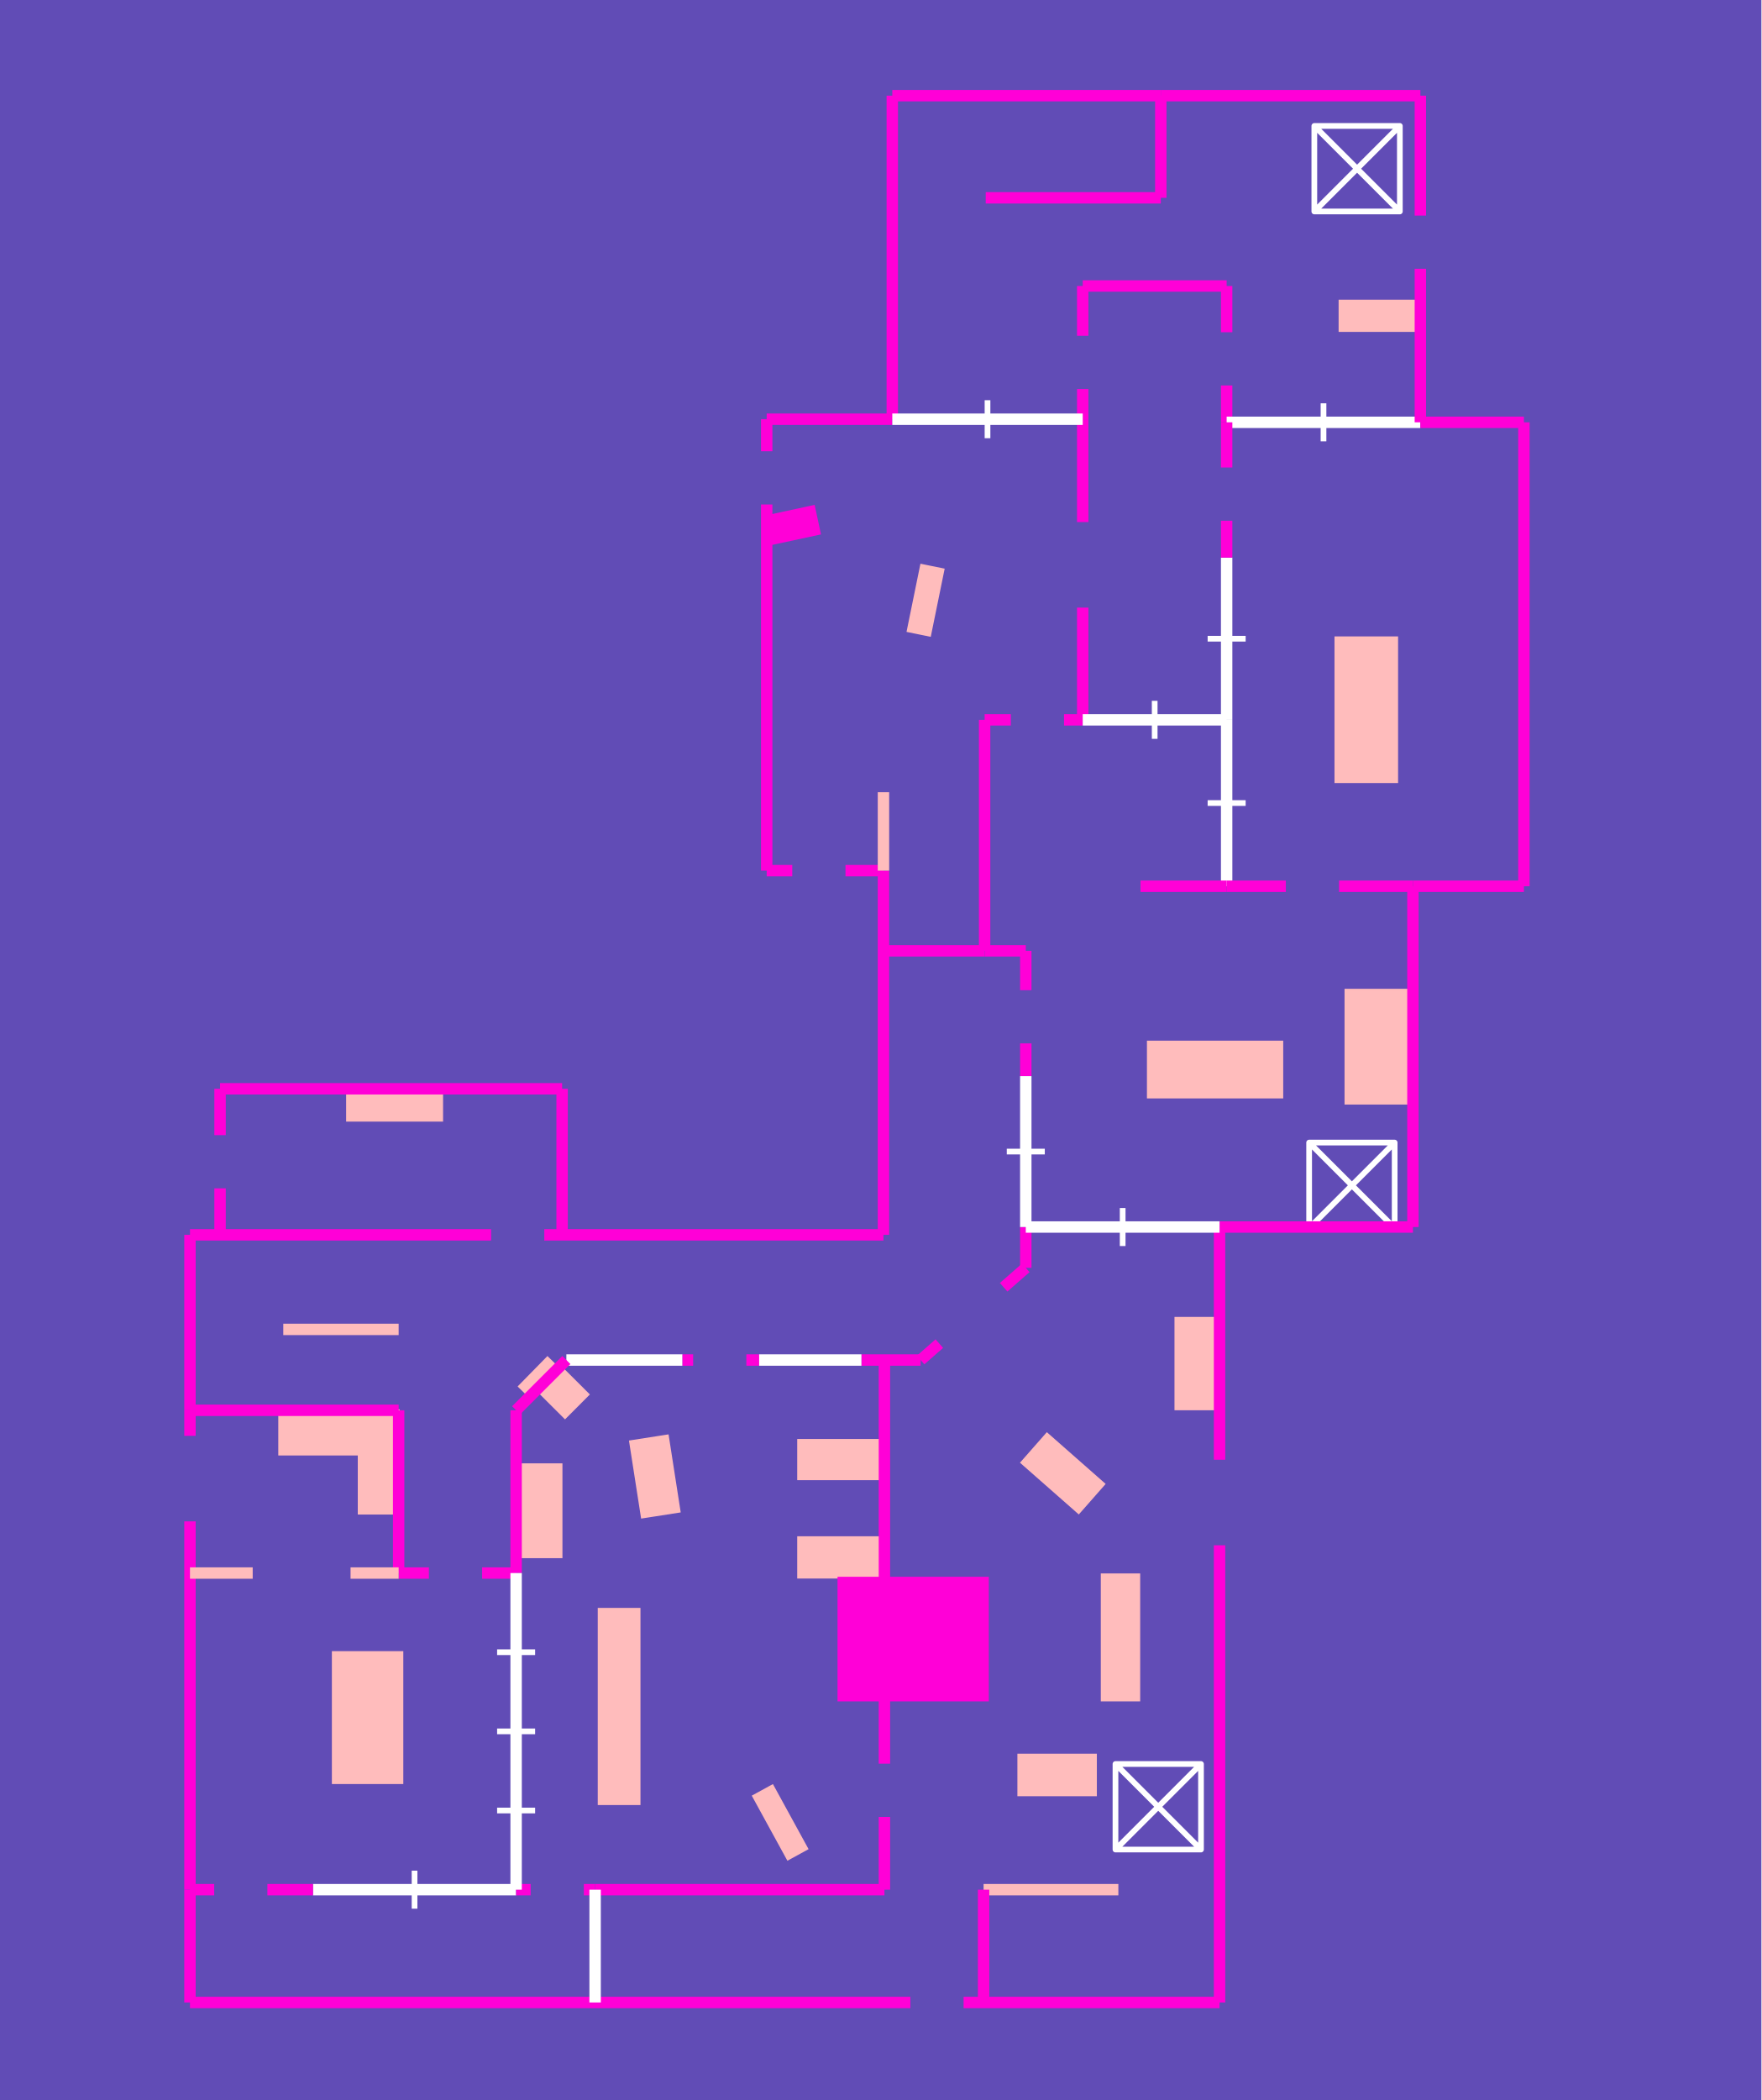
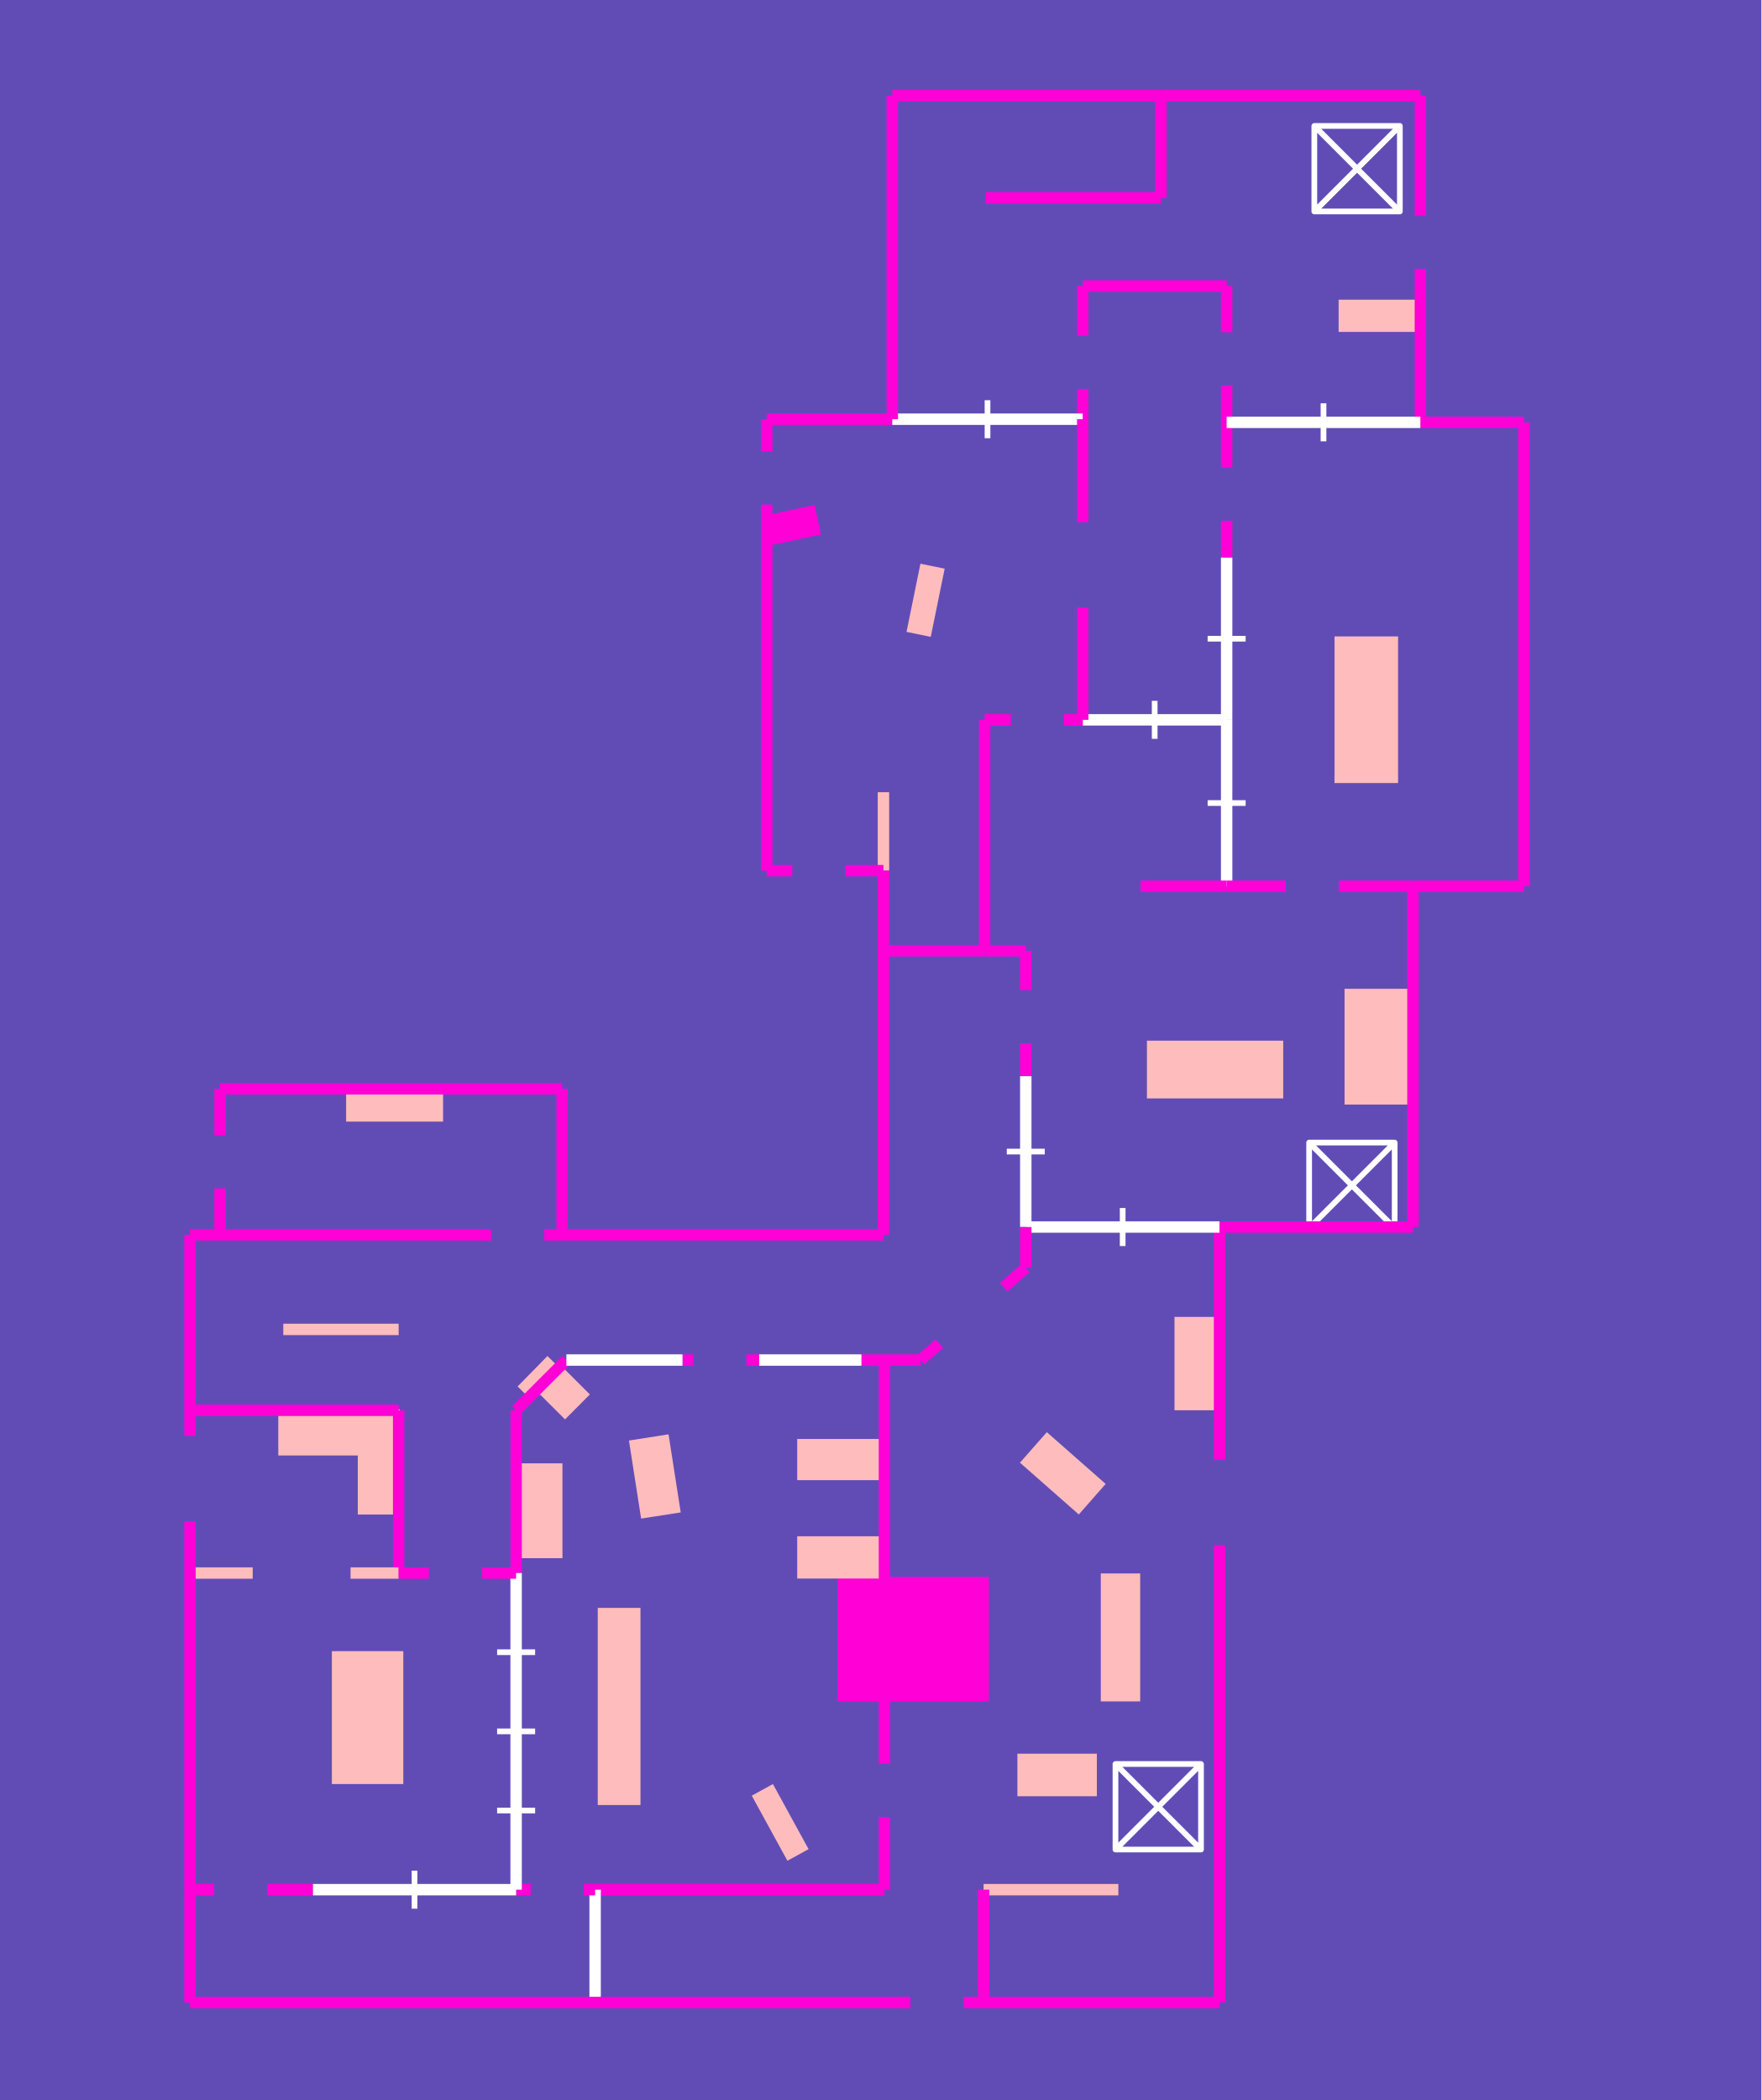
<svg xmlns="http://www.w3.org/2000/svg" viewBox="-335 -450 755 900">
  <rect fill="#614CB6" height="900" width="755" x="-335" y="-450" />
+   <path d="M-215.338,-173.402 L-164.12,-173.402 L-164.12,-154.414 L-215.338,-154.414 z" fill="#FFBCBC" stroke="#FFBCBC" stroke-width="0.75" transform="scale(1, -1)" />
+   <path d="M-48.735,-165.156 L-43.637,-197.865 L-59.873,-200.396 L-64.971,-167.687 z" fill="#FFBCBC" stroke="#FFBCBC" stroke-width="0.75" transform="scale(1, -1)" />
+   <path d="M-78.399,-323.216 L-60.839,-323.216 L-60.839,-239.476 L-78.399,-239.476 z" fill="#FFBCBC" stroke="#FFBCBC" stroke-width="0.75" transform="scale(1, -1)" />
+   <path d="M113.76,-164.312 L138.414,-186.004 L127.395,-198.528 L102.741,-176.836 z" fill="#FFBCBC" stroke="#FFBCBC" stroke-width="0.75" transform="scale(1, -1)" />
  <path d="M-145.454,-16.622 L-186.256,-16.622 L-186.256,-30.314 L-145.454,-30.314 z" fill="#FFBCBC" stroke="#FFBCBC" stroke-width="0.75" transform="scale(1, -1)" />
-   <path d="M-78.399,-323.216 L-60.839,-323.216 L-60.839,-239.476 L-78.399,-239.476 z" fill="#FFBCBC" stroke="#FFBCBC" stroke-width="0.75" transform="scale(1, -1)" />
+   <path d="M-82.677,-147.626 L-92.803,-157.78 L-104.984,-145.631 L-94.858,-135.477 z" fill="#FFBCBC" stroke="#FFBCBC" stroke-width="0.75" transform="scale(1, -1)" />
+   <path d="M239.173,321.188 L273.839,321.188 L273.839,308.13 L239.173,308.13 z" fill="#FFBCBC" stroke="#FFBCBC" stroke-width="0.75" transform="scale(1, -1)" />
+   <path d="M263.912,176.877 L237.405,176.877 L237.405,114.785 L263.912,114.785 z" fill="#FFBCBC" stroke="#FFBCBC" stroke-width="0.75" transform="scale(1, -1)" />
+   <path d="M214.677,-20.38 L157.012,-20.38 L157.012,3.623 L214.677,3.623 z" fill="#FFBCBC" stroke="#FFBCBC" stroke-width="0.75" transform="scale(1, -1)" />
+   <path d="M-181.26,-198.71 L-164.12,-198.71 L-164.12,-154.414 L-181.26,-154.414 z" fill="#FFBCBC" stroke="#FFBCBC" stroke-width="0.75" transform="scale(1, -1)" />
+   <path d="M-108.027,-148.673 L-112.594,-144.195 L-100.329,-131.685 L-95.761,-136.163 z" fill="#FFBCBC" stroke="#FFBCBC" stroke-width="0.75" transform="scale(1, -1)" />
+   <path d="M-113.767,-217.409 L-94.281,-217.409 L-94.281,-177.523 L-113.767,-177.523 z" fill="#FFBCBC" stroke="#FFBCBC" stroke-width="0.75" transform="scale(1, -1)" />
+   <path d="M24.381,-226.138 L88.481,-226.138 L88.481,-278.792 L24.381,-278.792 z" fill="#FF00D7" stroke="#FF00D7" stroke-width="0.75" transform="scale(1, -1)" />
+   <path d="M59.839,207.968 L69.493,205.996 L63.674,177.512 L54.02,179.484 z" fill="#FFBCBC" stroke="#FFBCBC" stroke-width="0.75" transform="scale(1, -1)" />
+   <path d="M270.654,25.852 L241.715,25.852 L241.715,-23.004 L270.654,-23.004 z" fill="#FFBCBC" stroke="#FFBCBC" stroke-width="0.75" transform="scale(1, -1)" />
+   <path d="M187.761,-114.77 L168.814,-114.77 L168.814,-154.023 L187.761,-154.023 z" fill="#FFBCBC" stroke="#FFBCBC" stroke-width="0.75" transform="scale(1, -1)" />
  <path d="M153.363,-224.705 L137.23,-224.705 L137.23,-278.792 L153.363,-278.792 z" fill="#FFBCBC" stroke="#FFBCBC" stroke-width="0.75" transform="scale(1, -1)" />
+   <path d="M-3.834,-315.107 L11.086,-342.349 L2.671,-346.958 L-12.25,-319.716 z" fill="#FFBCBC" stroke="#FFBCBC" stroke-width="0.75" transform="scale(1, -1)" />
+   <path d="M16.474,221.258 L-3.791,216.892 L-6.358,228.805 L13.907,233.172 z" fill="#FF00D7" stroke="#FF00D7" stroke-width="0.75" transform="scale(1, -1)" />
  <path d="M-192.366,-258.016 L-162.501,-258.016 L-162.501,-314.212 L-192.366,-314.212 z" fill="#FFBCBC" stroke="#FFBCBC" stroke-width="0.75" transform="scale(1, -1)" />
+   <path d="M134.791,-319.435 L101.48,-319.435 L101.48,-301.958 L134.791,-301.958 z" fill="#FFBCBC" stroke="#FFBCBC" stroke-width="0.75" transform="scale(1, -1)" />
+   <path d="M7.101,-208.779 L44.11,-208.779 L44.11,-226.138 L7.101,-226.138 z" fill="#FFBCBC" stroke="#FFBCBC" stroke-width="0.75" transform="scale(1, -1)" />
  <path d="M7.101,-167.076 L44.11,-167.076 L44.11,-183.982 L7.101,-183.982 z" fill="#FFBCBC" stroke="#FFBCBC" stroke-width="0.75" transform="scale(1, -1)" />
-   <path d="M134.791,-319.435 L101.48,-319.435 L101.48,-301.958 L134.791,-301.958 z" fill="#FFBCBC" stroke="#FFBCBC" stroke-width="0.75" transform="scale(1, -1)" />
-   <path d="M59.839,207.968 L69.493,205.996 L63.674,177.512 L54.02,179.484 z" fill="#FFBCBC" stroke="#FFBCBC" stroke-width="0.75" transform="scale(1, -1)" />
-   <path d="M263.912,176.877 L237.405,176.877 L237.405,114.785 L263.912,114.785 z" fill="#FFBCBC" stroke="#FFBCBC" stroke-width="0.75" transform="scale(1, -1)" />
-   <path d="M16.474,221.258 L-3.791,216.892 L-6.358,228.805 L13.907,233.172 z" fill="#FF00D7" stroke="#FF00D7" stroke-width="0.75" transform="scale(1, -1)" />
-   <path d="M-3.834,-315.107 L11.086,-342.349 L2.671,-346.958 L-12.25,-319.716 z" fill="#FFBCBC" stroke="#FFBCBC" stroke-width="0.75" transform="scale(1, -1)" />
-   <path d="M187.761,-114.77 L168.814,-114.77 L168.814,-154.023 L187.761,-154.023 z" fill="#FFBCBC" stroke="#FFBCBC" stroke-width="0.75" transform="scale(1, -1)" />
-   <path d="M-113.767,-217.409 L-94.281,-217.409 L-94.281,-177.523 L-113.767,-177.523 z" fill="#FFBCBC" stroke="#FFBCBC" stroke-width="0.75" transform="scale(1, -1)" />
-   <path d="M-82.677,-147.626 L-92.803,-157.78 L-104.984,-145.631 L-94.858,-135.477 z" fill="#FFBCBC" stroke="#FFBCBC" stroke-width="0.75" transform="scale(1, -1)" />
-   <path d="M214.677,-20.38 L157.012,-20.38 L157.012,3.623 L214.677,3.623 z" fill="#FFBCBC" stroke="#FFBCBC" stroke-width="0.75" transform="scale(1, -1)" />
-   <path d="M7.101,-208.779 L44.11,-208.779 L44.11,-226.138 L7.101,-226.138 z" fill="#FFBCBC" stroke="#FFBCBC" stroke-width="0.75" transform="scale(1, -1)" />
-   <path d="M-108.027,-148.673 L-112.594,-144.195 L-100.329,-131.685 L-95.761,-136.163 z" fill="#FFBCBC" stroke="#FFBCBC" stroke-width="0.75" transform="scale(1, -1)" />
-   <path d="M-215.338,-173.402 L-164.12,-173.402 L-164.12,-154.414 L-215.338,-154.414 z" fill="#FFBCBC" stroke="#FFBCBC" stroke-width="0.75" transform="scale(1, -1)" />
-   <path d="M-181.26,-198.71 L-164.12,-198.71 L-164.12,-154.414 L-181.26,-154.414 z" fill="#FFBCBC" stroke="#FFBCBC" stroke-width="0.75" transform="scale(1, -1)" />
-   <path d="M113.76,-164.312 L138.414,-186.004 L127.395,-198.528 L102.741,-176.836 z" fill="#FFBCBC" stroke="#FFBCBC" stroke-width="0.75" transform="scale(1, -1)" />
-   <path d="M239.173,321.188 L273.839,321.188 L273.839,308.13 L239.173,308.13 z" fill="#FFBCBC" stroke="#FFBCBC" stroke-width="0.75" transform="scale(1, -1)" />
-   <path d="M270.654,25.852 L241.715,25.852 L241.715,-23.004 L270.654,-23.004 z" fill="#FFBCBC" stroke="#FFBCBC" stroke-width="0.75" transform="scale(1, -1)" />
-   <path d="M-48.735,-165.156 L-43.637,-197.865 L-59.873,-200.396 L-64.971,-167.687 z" fill="#FFBCBC" stroke="#FFBCBC" stroke-width="0.75" transform="scale(1, -1)" />
-   <path d="M24.381,-226.138 L88.481,-226.138 L88.481,-278.792 L24.381,-278.792 z" fill="#FF00D7" stroke="#FF00D7" stroke-width="0.75" transform="scale(1, -1)" />
-   <path d="M228.385,359.372 L265.044,396.032 L228.385,396.032 L265.044,359.372 L228.385,359.372 L228.385,396.032 L265.044,396.032 L265.044,359.372 z" fill="none" stroke="#FFFFFF" stroke-linejoin="round" stroke-width="2.444" transform="scale(1, -1)" />
  <path d="M226.161,-76.337 L262.821,-39.677 L226.161,-39.677 L262.821,-76.337 L226.161,-76.337 L226.161,-39.677 L262.821,-39.677 L262.821,-76.337 z" fill="none" stroke="#FFFFFF" stroke-linejoin="round" stroke-width="2.444" transform="scale(1, -1)" />
  <path d="M143.147,-342.658 L179.807,-305.998 L143.147,-305.998 L179.807,-342.658 L143.147,-342.658 L143.147,-305.998 L179.807,-305.998 L179.807,-342.658 z" fill="none" stroke="#FFFFFF" stroke-linejoin="round" stroke-width="2.444" transform="scale(1, -1)" />
-   <path d="M273.839,409 L162.574,409 z" fill="none" stroke="#FF00D7" stroke-width="4.888" transform="scale(1, -1)" />
-   <path d="M-200.839,-359.859 L-113.767,-359.859 z" fill="none" stroke="#FFFFFF" stroke-width="4.888" transform="scale(1, -1)" />
-   <path d="M-157.303,-368.005 L-157.303,-351.712 z" fill="none" stroke="#FFFFFF" stroke-width="2.444" transform="scale(1, -1)" />
+   <path d="M228.385,359.372 L265.044,396.032 L228.385,396.032 L265.044,359.372 L228.385,359.372 L228.385,396.032 L265.044,396.032 L265.044,359.372 z" fill="none" stroke="#FFFFFF" stroke-linejoin="round" stroke-width="2.444" transform="scale(1, -1)" />
+   <path d="M-164.12,-119.742 L-213.57,-119.742 z" fill="none" stroke="#FFBCBC" stroke-width="4.888" transform="scale(1, -1)" />
+   <path d="M44.11,-359.859 L-79.903,-359.859 z" fill="none" stroke="#FF00D7" stroke-width="4.888" transform="scale(1, -1)" />
+   <path d="M47.482,270.339 L-6.358,270.339 z" fill="none" stroke="#FF00D7" stroke-width="4.888" transform="scale(1, -1)" />
+   <path d="M270.654,70.174 L318.221,70.174 z" fill="none" stroke="#FF00D7" stroke-width="4.888" transform="scale(1, -1)" />
  <path d="M187.761,-408.211 L187.761,-212.263 z" fill="none" stroke="#FF00D7" stroke-width="4.888" transform="scale(1, -1)" />
  <path d="M187.761,-175.604 L187.761,-75.867 z" fill="none" stroke="#FF00D7" stroke-width="4.888" transform="scale(1, -1)" />
+   <path d="M104.703,-75.867 L187.761,-75.867 z" fill="none" stroke="#FFFFFF" stroke-width="4.888" transform="scale(1, -1)" />
+   <path d="M146.232,-84.014 L146.232,-67.721 z" fill="none" stroke="#FFFFFF" stroke-width="2.444" transform="scale(1, -1)" />
+   <path d="M-94.047,-16.623 L-240.674,-16.623 z" fill="none" stroke="#FF00D7" stroke-width="4.888" transform="scale(1, -1)" />
+   <path d="M190.8,269.006 L190.8,249.644 z" fill="none" stroke="#FF00D7" stroke-width="4.888" transform="scale(1, -1)" />
+   <path d="M190.8,226.834 L190.8,211.027 z" fill="none" stroke="#FF00D7" stroke-width="4.888" transform="scale(1, -1)" />
+   <path d="M87.058,141.501 L87.058,42.501 z" fill="none" stroke="#FF00D7" stroke-width="4.888" transform="scale(1, -1)" />
+   <path d="M190.8,70.174 L190.8,141.501 z" fill="none" stroke="#FFFFFF" stroke-width="4.888" transform="scale(1, -1)" />
+   <path d="M198.946,105.838 L182.653,105.838 z" fill="none" stroke="#FFFFFF" stroke-width="2.444" transform="scale(1, -1)" />
+   <path d="M318.221,269.006 L273.839,269.006 z" fill="none" stroke="#FF00D7" stroke-width="4.888" transform="scale(1, -1)" />
+   <path d="M-200.839,-359.859 L-220.379,-359.859 z" fill="none" stroke="#FF00D7" stroke-width="4.888" transform="scale(1, -1)" />
+   <path d="M-243.189,-359.859 L-253.567,-359.859 z" fill="none" stroke="#FF00D7" stroke-width="4.888" transform="scale(1, -1)" />
+   <path d="M273.839,269.006 L273.839,334.807 z" fill="none" stroke="#FF00D7" stroke-width="4.888" transform="scale(1, -1)" />
+   <path d="M273.839,357.617 L273.839,409 z" fill="none" stroke="#FF00D7" stroke-width="4.888" transform="scale(1, -1)" />
+   <path d="M-253.567,-224.165 L-226.681,-224.165 z" fill="none" stroke="#FFBCBC" stroke-width="4.888" transform="scale(1, -1)" />
+   <path d="M104.703,-11.194 L104.703,-75.867 z" fill="none" stroke="#FFFFFF" stroke-width="4.888" transform="scale(1, -1)" />
+   <path d="M96.556,-43.531 L112.849,-43.531 z" fill="none" stroke="#FFFFFF" stroke-width="2.444" transform="scale(1, -1)" />
+   <path d="M-9.587,-132.871 L-15.076,-132.871 z" fill="none" stroke="#FF00D7" stroke-width="4.888" transform="scale(1, -1)" />
+   <path d="M-37.887,-132.871 L-42.444,-132.871 z" fill="none" stroke="#FF00D7" stroke-width="4.888" transform="scale(1, -1)" />
+   <path d="M43.695,42.501 L87.058,42.501 z" fill="none" stroke="#FF00D7" stroke-width="4.888" transform="scale(1, -1)" />
+   <path d="M-253.567,-79.217 L-253.567,-154.414 z" fill="none" stroke="#FF00D7" stroke-width="4.888" transform="scale(1, -1)" />
+   <path d="M-79.903,-359.859 L-79.903,-408.211 z" fill="none" stroke="#FFFFFF" stroke-width="4.888" transform="scale(1, -1)" />
+   <path d="M-92.225,-132.871 L-113.767,-154.414 z" fill="none" stroke="#FF00D7" stroke-width="4.888" transform="scale(1, -1)" />
+   <path d="M-79.903,-359.859 L-84.732,-359.859 z" fill="none" stroke="#FF00D7" stroke-width="4.888" transform="scale(1, -1)" />
+   <path d="M-107.543,-359.859 L-113.767,-359.859 z" fill="none" stroke="#FF00D7" stroke-width="4.888" transform="scale(1, -1)" />
+   <path d="M129.109,327.428 L129.109,306.099 z" fill="none" stroke="#FF00D7" stroke-width="4.888" transform="scale(1, -1)" />
+   <path d="M129.109,283.289 L129.109,270.339 z" fill="none" stroke="#FF00D7" stroke-width="4.888" transform="scale(1, -1)" />
  <path d="M87.058,42.501 L104.703,42.501 z" fill="none" stroke="#FF00D7" stroke-width="4.888" transform="scale(1, -1)" />
+   <path d="M190.8,141.501 L190.8,211.027 z" fill="none" stroke="#FFFFFF" stroke-width="4.888" transform="scale(1, -1)" />
+   <path d="M198.946,176.264 L182.653,176.264 z" fill="none" stroke="#FFFFFF" stroke-width="2.444" transform="scale(1, -1)" />
+   <path d="M-113.767,-154.414 L-113.767,-224.165 z" fill="none" stroke="#FF00D7" stroke-width="4.888" transform="scale(1, -1)" />
  <path d="M43.695,-79.217 L-101.686,-79.217 z" fill="none" stroke="#FF00D7" stroke-width="4.888" transform="scale(1, -1)" />
  <path d="M-124.496,-79.217 L-253.567,-79.217 z" fill="none" stroke="#FF00D7" stroke-width="4.888" transform="scale(1, -1)" />
-   <path d="M-253.567,-79.217 L-253.567,-154.414 z" fill="none" stroke="#FF00D7" stroke-width="4.888" transform="scale(1, -1)" />
+   <path d="M162.574,365.223 L162.574,409 z" fill="none" stroke="#FF00D7" stroke-width="4.888" transform="scale(1, -1)" />
+   <path d="M144.384,-359.859 L86.614,-359.859 z" fill="none" stroke="#FFBCBC" stroke-width="4.888" transform="scale(1, -1)" />
  <path d="M104.703,-11.194 L104.703,2.828 z" fill="none" stroke="#FF00D7" stroke-width="4.888" transform="scale(1, -1)" />
  <path d="M104.703,25.638 L104.703,42.501 z" fill="none" stroke="#FF00D7" stroke-width="4.888" transform="scale(1, -1)" />
-   <path d="M47.482,270.339 L-6.358,270.339 z" fill="none" stroke="#FF00D7" stroke-width="4.888" transform="scale(1, -1)" />
-   <path d="M129.109,141.501 L129.109,189.597 z" fill="none" stroke="#FF00D7" stroke-width="4.888" transform="scale(1, -1)" />
-   <path d="M129.109,226.256 L129.109,270.339 z" fill="none" stroke="#FF00D7" stroke-width="4.888" transform="scale(1, -1)" />
-   <path d="M144.384,-359.859 L86.614,-359.859 z" fill="none" stroke="#FFBCBC" stroke-width="4.888" transform="scale(1, -1)" />
-   <path d="M-113.767,-224.165 L-128.345,-224.165 z" fill="none" stroke="#FF00D7" stroke-width="4.888" transform="scale(1, -1)" />
-   <path d="M-151.155,-224.165 L-164.12,-224.165 z" fill="none" stroke="#FF00D7" stroke-width="4.888" transform="scale(1, -1)" />
-   <path d="M43.695,42.501 L87.058,42.501 z" fill="none" stroke="#FF00D7" stroke-width="4.888" transform="scale(1, -1)" />
-   <path d="M-92.225,-132.871 L-42.444,-132.871 z" fill="none" stroke="#FFFFFF" stroke-width="4.888" transform="scale(1, -1)" />
-   <path d="M87.058,141.501 L87.058,42.501 z" fill="none" stroke="#FF00D7" stroke-width="4.888" transform="scale(1, -1)" />
-   <path d="M190.8,141.501 L190.8,211.027 z" fill="none" stroke="#FFFFFF" stroke-width="4.888" transform="scale(1, -1)" />
-   <path d="M198.946,176.264 L182.653,176.264 z" fill="none" stroke="#FFFFFF" stroke-width="2.444" transform="scale(1, -1)" />
-   <path d="M-6.358,76.864 L4.607,76.864 z" fill="none" stroke="#FF00D7" stroke-width="4.888" transform="scale(1, -1)" />
-   <path d="M27.418,76.864 L43.695,76.864 z" fill="none" stroke="#FF00D7" stroke-width="4.888" transform="scale(1, -1)" />
-   <path d="M87.529,365.223 L162.574,365.223 z" fill="none" stroke="#FF00D7" stroke-width="4.888" transform="scale(1, -1)" />
-   <path d="M-94.047,-79.217 L-94.047,-16.623 z" fill="none" stroke="#FF00D7" stroke-width="4.888" transform="scale(1, -1)" />
+   <path d="M153.884,70.174 L190.8,70.174 z" fill="none" stroke="#FF00D7" stroke-width="4.888" transform="scale(1, -1)" />
+   <path d="M-6.358,270.339 L-6.358,256.605 z" fill="none" stroke="#FF00D7" stroke-width="4.888" transform="scale(1, -1)" />
+   <path d="M-6.358,233.795 L-6.358,76.864 z" fill="none" stroke="#FF00D7" stroke-width="4.888" transform="scale(1, -1)" />
+   <path d="M-253.567,-154.414 L-253.567,-165.358 z" fill="none" stroke="#FF00D7" stroke-width="4.888" transform="scale(1, -1)" />
+   <path d="M-253.567,-202.018 L-253.567,-359.859 z" fill="none" stroke="#FF00D7" stroke-width="4.888" transform="scale(1, -1)" />
+   <path d="M129.109,327.428 L190.8,327.428 z" fill="none" stroke="#FF00D7" stroke-width="4.888" transform="scale(1, -1)" />
  <path d="M-164.12,-154.414 L-253.567,-154.414 z" fill="none" stroke="#FF00D7" stroke-width="4.888" transform="scale(1, -1)" />
  <path d="M190.8,327.428 L190.8,307.61 z" fill="none" stroke="#FF00D7" stroke-width="4.888" transform="scale(1, -1)" />
  <path d="M190.8,284.8 L190.8,269.006 z" fill="none" stroke="#FF00D7" stroke-width="4.888" transform="scale(1, -1)" />
-   <path d="M270.654,70.174 L318.221,70.174 z" fill="none" stroke="#FF00D7" stroke-width="4.888" transform="scale(1, -1)" />
-   <path d="M44.11,-359.859 L44.11,-328.677 z" fill="none" stroke="#FF00D7" stroke-width="4.888" transform="scale(1, -1)" />
-   <path d="M44.11,-305.866 L44.11,-132.871 z" fill="none" stroke="#FF00D7" stroke-width="4.888" transform="scale(1, -1)" />
-   <path d="M59.62,-132.871 L67.644,-125.839 z" fill="none" stroke="#FF00D7" stroke-width="4.888" transform="scale(1, -1)" />
-   <path d="M95.214,-101.676 L104.703,-93.361 z" fill="none" stroke="#FF00D7" stroke-width="4.888" transform="scale(1, -1)" />
-   <path d="M270.654,-75.867 L270.654,70.174 z" fill="none" stroke="#FF00D7" stroke-width="4.888" transform="scale(1, -1)" />
-   <path d="M129.109,327.428 L129.109,306.099 z" fill="none" stroke="#FF00D7" stroke-width="4.888" transform="scale(1, -1)" />
-   <path d="M129.109,283.289 L129.109,270.339 z" fill="none" stroke="#FF00D7" stroke-width="4.888" transform="scale(1, -1)" />
-   <path d="M-79.903,-359.859 L-84.732,-359.859 z" fill="none" stroke="#FF00D7" stroke-width="4.888" transform="scale(1, -1)" />
-   <path d="M-107.543,-359.859 L-113.767,-359.859 z" fill="none" stroke="#FF00D7" stroke-width="4.888" transform="scale(1, -1)" />
-   <path d="M190.8,269.006 L273.839,269.006 z" fill="none" stroke="#FFFFFF" stroke-width="4.888" transform="scale(1, -1)" />
-   <path d="M232.32,260.86 L232.32,277.153 z" fill="none" stroke="#FFFFFF" stroke-width="2.444" transform="scale(1, -1)" />
-   <path d="M44.11,-359.859 L-79.903,-359.859 z" fill="none" stroke="#FF00D7" stroke-width="4.888" transform="scale(1, -1)" />
+   <path d="M104.703,-93.361 L104.703,-75.867 z" fill="none" stroke="#FF00D7" stroke-width="4.888" transform="scale(1, -1)" />
+   <path d="M-92.225,-132.871 L-42.444,-132.871 z" fill="none" stroke="#FFFFFF" stroke-width="4.888" transform="scale(1, -1)" />
+   <path d="M87.529,365.223 L162.574,365.223 z" fill="none" stroke="#FF00D7" stroke-width="4.888" transform="scale(1, -1)" />
  <path d="M318.221,70.174 L318.221,269.006 z" fill="none" stroke="#FF00D7" stroke-width="4.888" transform="scale(1, -1)" />
-   <path d="M-94.047,-16.623 L-240.674,-16.623 z" fill="none" stroke="#FF00D7" stroke-width="4.888" transform="scale(1, -1)" />
-   <path d="M190.8,269.006 L190.8,249.644 z" fill="none" stroke="#FF00D7" stroke-width="4.888" transform="scale(1, -1)" />
-   <path d="M190.8,226.834 L190.8,211.027 z" fill="none" stroke="#FF00D7" stroke-width="4.888" transform="scale(1, -1)" />
-   <path d="M43.695,-79.217 L43.695,76.864 z" fill="none" stroke="#FF00D7" stroke-width="4.888" transform="scale(1, -1)" />
-   <path d="M-9.587,-132.871 L-15.076,-132.871 z" fill="none" stroke="#FF00D7" stroke-width="4.888" transform="scale(1, -1)" />
-   <path d="M-37.887,-132.871 L-42.444,-132.871 z" fill="none" stroke="#FF00D7" stroke-width="4.888" transform="scale(1, -1)" />
-   <path d="M-200.839,-359.859 L-220.379,-359.859 z" fill="none" stroke="#FF00D7" stroke-width="4.888" transform="scale(1, -1)" />
-   <path d="M-243.189,-359.859 L-253.567,-359.859 z" fill="none" stroke="#FF00D7" stroke-width="4.888" transform="scale(1, -1)" />
-   <path d="M318.221,269.006 L273.839,269.006 z" fill="none" stroke="#FF00D7" stroke-width="4.888" transform="scale(1, -1)" />
-   <path d="M273.839,269.006 L273.839,334.807 z" fill="none" stroke="#FF00D7" stroke-width="4.888" transform="scale(1, -1)" />
-   <path d="M273.839,357.617 L273.839,409 z" fill="none" stroke="#FF00D7" stroke-width="4.888" transform="scale(1, -1)" />
-   <path d="M47.482,409 L47.482,270.339 z" fill="none" stroke="#FF00D7" stroke-width="4.888" transform="scale(1, -1)" />
+   <path d="M-164.12,-224.165 L-164.12,-154.414 z" fill="none" stroke="#FF00D7" stroke-width="4.888" transform="scale(1, -1)" />
+   <path d="M43.695,110.48 L43.695,76.864 z" fill="none" stroke="#FFBCBC" stroke-width="4.888" transform="scale(1, -1)" />
+   <path d="M86.614,-408.211 L86.614,-359.859 z" fill="none" stroke="#FF00D7" stroke-width="4.888" transform="scale(1, -1)" />
+   <path d="M162.574,409 L47.482,409 z" fill="none" stroke="#FF00D7" stroke-width="4.888" transform="scale(1, -1)" />
+   <path d="M190.8,141.501 L129.109,141.501 z" fill="none" stroke="#FFFFFF" stroke-width="4.888" transform="scale(1, -1)" />
+   <path d="M159.955,149.647 L159.955,133.354 z" fill="none" stroke="#FFFFFF" stroke-width="2.444" transform="scale(1, -1)" />
+   <path d="M-6.358,76.864 L4.607,76.864 z" fill="none" stroke="#FF00D7" stroke-width="4.888" transform="scale(1, -1)" />
+   <path d="M27.418,76.864 L43.695,76.864 z" fill="none" stroke="#FF00D7" stroke-width="4.888" transform="scale(1, -1)" />
+   <path d="M-184.737,-224.165 L-164.12,-224.165 z" fill="none" stroke="#FFBCBC" stroke-width="4.888" transform="scale(1, -1)" />
  <path d="M-253.567,-359.859 L-253.567,-408.211 z" fill="none" stroke="#FF00D7" stroke-width="4.888" transform="scale(1, -1)" />
-   <path d="M190.8,70.174 L190.8,141.501 z" fill="none" stroke="#FFFFFF" stroke-width="4.888" transform="scale(1, -1)" />
-   <path d="M198.946,105.838 L182.653,105.838 z" fill="none" stroke="#FFFFFF" stroke-width="2.444" transform="scale(1, -1)" />
-   <path d="M-113.767,-154.414 L-113.767,-224.165 z" fill="none" stroke="#FF00D7" stroke-width="4.888" transform="scale(1, -1)" />
-   <path d="M190.8,70.174 L216.17,70.174 z" fill="none" stroke="#FF00D7" stroke-width="4.888" transform="scale(1, -1)" />
-   <path d="M238.981,70.174 L270.654,70.174 z" fill="none" stroke="#FF00D7" stroke-width="4.888" transform="scale(1, -1)" />
-   <path d="M-164.12,-224.165 L-164.12,-154.414 z" fill="none" stroke="#FF00D7" stroke-width="4.888" transform="scale(1, -1)" />
-   <path d="M-92.225,-132.871 L-113.767,-154.414 z" fill="none" stroke="#FF00D7" stroke-width="4.888" transform="scale(1, -1)" />
-   <path d="M129.109,327.428 L190.8,327.428 z" fill="none" stroke="#FF00D7" stroke-width="4.888" transform="scale(1, -1)" />
+   <path d="M-94.047,-79.217 L-94.047,-16.623 z" fill="none" stroke="#FF00D7" stroke-width="4.888" transform="scale(1, -1)" />
  <path d="M59.62,-132.871 L34.251,-132.871 z" fill="none" stroke="#FF00D7" stroke-width="4.888" transform="scale(1, -1)" />
-   <path d="M87.058,141.501 L98.288,141.501 z" fill="none" stroke="#FF00D7" stroke-width="4.888" transform="scale(1, -1)" />
-   <path d="M121.098,141.501 L129.109,141.501 z" fill="none" stroke="#FF00D7" stroke-width="4.888" transform="scale(1, -1)" />
  <path d="M-113.767,-359.859 L-113.767,-224.165 z" fill="none" stroke="#FFFFFF" stroke-width="4.888" transform="scale(1, -1)" />
  <path d="M-105.621,-325.935 L-121.914,-325.935 z" fill="none" stroke="#FFFFFF" stroke-width="2.444" transform="scale(1, -1)" />
  <path d="M-105.621,-292.012 L-121.914,-292.012 z" fill="none" stroke="#FFFFFF" stroke-width="2.444" transform="scale(1, -1)" />
  <path d="M-105.621,-258.089 L-121.914,-258.089 z" fill="none" stroke="#FFFFFF" stroke-width="2.444" transform="scale(1, -1)" />
-   <path d="M104.703,-93.361 L104.703,-75.867 z" fill="none" stroke="#FF00D7" stroke-width="4.888" transform="scale(1, -1)" />
+   <path d="M-240.674,-16.623 L-240.674,-36.486 z" fill="none" stroke="#FF00D7" stroke-width="4.888" transform="scale(1, -1)" />
+   <path d="M-240.674,-59.296 L-240.674,-79.217 z" fill="none" stroke="#FF00D7" stroke-width="4.888" transform="scale(1, -1)" />
+   <path d="M44.11,-359.859 L44.11,-328.677 z" fill="none" stroke="#FF00D7" stroke-width="4.888" transform="scale(1, -1)" />
+   <path d="M44.11,-305.866 L44.11,-132.871 z" fill="none" stroke="#FF00D7" stroke-width="4.888" transform="scale(1, -1)" />
+   <path d="M47.482,270.339 L129.109,270.339 z" fill="none" stroke="#FFFFFF" stroke-width="4.888" transform="scale(1, -1)" />
+   <path d="M88.296,262.192 L88.296,278.485 z" fill="none" stroke="#FFFFFF" stroke-width="2.444" transform="scale(1, -1)" />
+   <path d="M187.761,-75.867 L270.654,-75.867 z" fill="none" stroke="#FF00D7" stroke-width="4.888" transform="scale(1, -1)" />
+   <path d="M190.8,269.006 L273.839,269.006 z" fill="none" stroke="#FFFFFF" stroke-width="4.888" transform="scale(1, -1)" />
+   <path d="M232.32,260.86 L232.32,277.153 z" fill="none" stroke="#FFFFFF" stroke-width="2.444" transform="scale(1, -1)" />
+   <path d="M47.482,409 L47.482,270.339 z" fill="none" stroke="#FF00D7" stroke-width="4.888" transform="scale(1, -1)" />
+   <path d="M129.109,141.501 L129.109,189.597 z" fill="none" stroke="#FF00D7" stroke-width="4.888" transform="scale(1, -1)" />
+   <path d="M129.109,226.256 L129.109,270.339 z" fill="none" stroke="#FF00D7" stroke-width="4.888" transform="scale(1, -1)" />
+   <path d="M-9.587,-132.871 L34.251,-132.871 z" fill="none" stroke="#FFFFFF" stroke-width="4.888" transform="scale(1, -1)" />
  <path d="M-253.567,-408.211 L55.233,-408.211 z" fill="none" stroke="#FF00D7" stroke-width="4.888" transform="scale(1, -1)" />
  <path d="M78.043,-408.211 L187.761,-408.211 z" fill="none" stroke="#FF00D7" stroke-width="4.888" transform="scale(1, -1)" />
-   <path d="M162.574,365.223 L162.574,409 z" fill="none" stroke="#FF00D7" stroke-width="4.888" transform="scale(1, -1)" />
-   <path d="M190.8,141.501 L129.109,141.501 z" fill="none" stroke="#FFFFFF" stroke-width="4.888" transform="scale(1, -1)" />
-   <path d="M159.955,149.647 L159.955,133.354 z" fill="none" stroke="#FFFFFF" stroke-width="2.444" transform="scale(1, -1)" />
-   <path d="M187.761,-75.867 L270.654,-75.867 z" fill="none" stroke="#FF00D7" stroke-width="4.888" transform="scale(1, -1)" />
-   <path d="M86.614,-408.211 L86.614,-359.859 z" fill="none" stroke="#FF00D7" stroke-width="4.888" transform="scale(1, -1)" />
-   <path d="M-164.12,-119.742 L-213.57,-119.742 z" fill="none" stroke="#FFBCBC" stroke-width="4.888" transform="scale(1, -1)" />
-   <path d="M-240.674,-16.623 L-240.674,-36.486 z" fill="none" stroke="#FF00D7" stroke-width="4.888" transform="scale(1, -1)" />
-   <path d="M-240.674,-59.296 L-240.674,-79.217 z" fill="none" stroke="#FF00D7" stroke-width="4.888" transform="scale(1, -1)" />
-   <path d="M162.574,409 L47.482,409 z" fill="none" stroke="#FF00D7" stroke-width="4.888" transform="scale(1, -1)" />
-   <path d="M-6.358,270.339 L-6.358,256.605 z" fill="none" stroke="#FF00D7" stroke-width="4.888" transform="scale(1, -1)" />
-   <path d="M-6.358,233.795 L-6.358,76.864 z" fill="none" stroke="#FF00D7" stroke-width="4.888" transform="scale(1, -1)" />
-   <path d="M-9.587,-132.871 L34.251,-132.871 z" fill="none" stroke="#FFFFFF" stroke-width="4.888" transform="scale(1, -1)" />
-   <path d="M104.703,-11.194 L104.703,-75.867 z" fill="none" stroke="#FFFFFF" stroke-width="4.888" transform="scale(1, -1)" />
-   <path d="M96.556,-43.531 L112.849,-43.531 z" fill="none" stroke="#FFFFFF" stroke-width="2.444" transform="scale(1, -1)" />
-   <path d="M43.695,110.48 L43.695,76.864 z" fill="none" stroke="#FFBCBC" stroke-width="4.888" transform="scale(1, -1)" />
-   <path d="M-253.567,-154.414 L-253.567,-165.358 z" fill="none" stroke="#FF00D7" stroke-width="4.888" transform="scale(1, -1)" />
-   <path d="M-253.567,-202.018 L-253.567,-359.859 z" fill="none" stroke="#FF00D7" stroke-width="4.888" transform="scale(1, -1)" />
-   <path d="M-253.567,-224.165 L-226.681,-224.165 z" fill="none" stroke="#FFBCBC" stroke-width="4.888" transform="scale(1, -1)" />
-   <path d="M-79.903,-359.859 L-79.903,-408.211 z" fill="none" stroke="#FFFFFF" stroke-width="4.888" transform="scale(1, -1)" />
-   <path d="M47.482,270.339 L129.109,270.339 z" fill="none" stroke="#FFFFFF" stroke-width="4.888" transform="scale(1, -1)" />
-   <path d="M88.296,262.192 L88.296,278.485 z" fill="none" stroke="#FFFFFF" stroke-width="2.444" transform="scale(1, -1)" />
-   <path d="M-184.737,-224.165 L-164.12,-224.165 z" fill="none" stroke="#FFBCBC" stroke-width="4.888" transform="scale(1, -1)" />
-   <path d="M153.884,70.174 L190.8,70.174 z" fill="none" stroke="#FF00D7" stroke-width="4.888" transform="scale(1, -1)" />
-   <path d="M104.703,-75.867 L187.761,-75.867 z" fill="none" stroke="#FFFFFF" stroke-width="4.888" transform="scale(1, -1)" />
-   <path d="M146.232,-84.014 L146.232,-67.721 z" fill="none" stroke="#FFFFFF" stroke-width="2.444" transform="scale(1, -1)" />
+   <path d="M270.654,-75.867 L270.654,70.174 z" fill="none" stroke="#FF00D7" stroke-width="4.888" transform="scale(1, -1)" />
+   <path d="M43.695,-79.217 L43.695,76.864 z" fill="none" stroke="#FF00D7" stroke-width="4.888" transform="scale(1, -1)" />
+   <path d="M59.62,-132.871 L67.644,-125.839 z" fill="none" stroke="#FF00D7" stroke-width="4.888" transform="scale(1, -1)" />
+   <path d="M95.214,-101.676 L104.703,-93.361 z" fill="none" stroke="#FF00D7" stroke-width="4.888" transform="scale(1, -1)" />
+   <path d="M273.839,409 L162.574,409 z" fill="none" stroke="#FF00D7" stroke-width="4.888" transform="scale(1, -1)" />
+   <path d="M87.058,141.501 L98.288,141.501 z" fill="none" stroke="#FF00D7" stroke-width="4.888" transform="scale(1, -1)" />
+   <path d="M121.098,141.501 L129.109,141.501 z" fill="none" stroke="#FF00D7" stroke-width="4.888" transform="scale(1, -1)" />
+   <path d="M190.8,70.174 L216.17,70.174 z" fill="none" stroke="#FF00D7" stroke-width="4.888" transform="scale(1, -1)" />
+   <path d="M238.981,70.174 L270.654,70.174 z" fill="none" stroke="#FF00D7" stroke-width="4.888" transform="scale(1, -1)" />
+   <path d="M-113.767,-224.165 L-128.345,-224.165 z" fill="none" stroke="#FF00D7" stroke-width="4.888" transform="scale(1, -1)" />
+   <path d="M-151.155,-224.165 L-164.12,-224.165 z" fill="none" stroke="#FF00D7" stroke-width="4.888" transform="scale(1, -1)" />
+   <path d="M-200.839,-359.859 L-113.767,-359.859 z" fill="none" stroke="#FFFFFF" stroke-width="4.888" transform="scale(1, -1)" />
+   <path d="M-157.303,-368.005 L-157.303,-351.712 z" fill="none" stroke="#FFFFFF" stroke-width="2.444" transform="scale(1, -1)" />
</svg>
